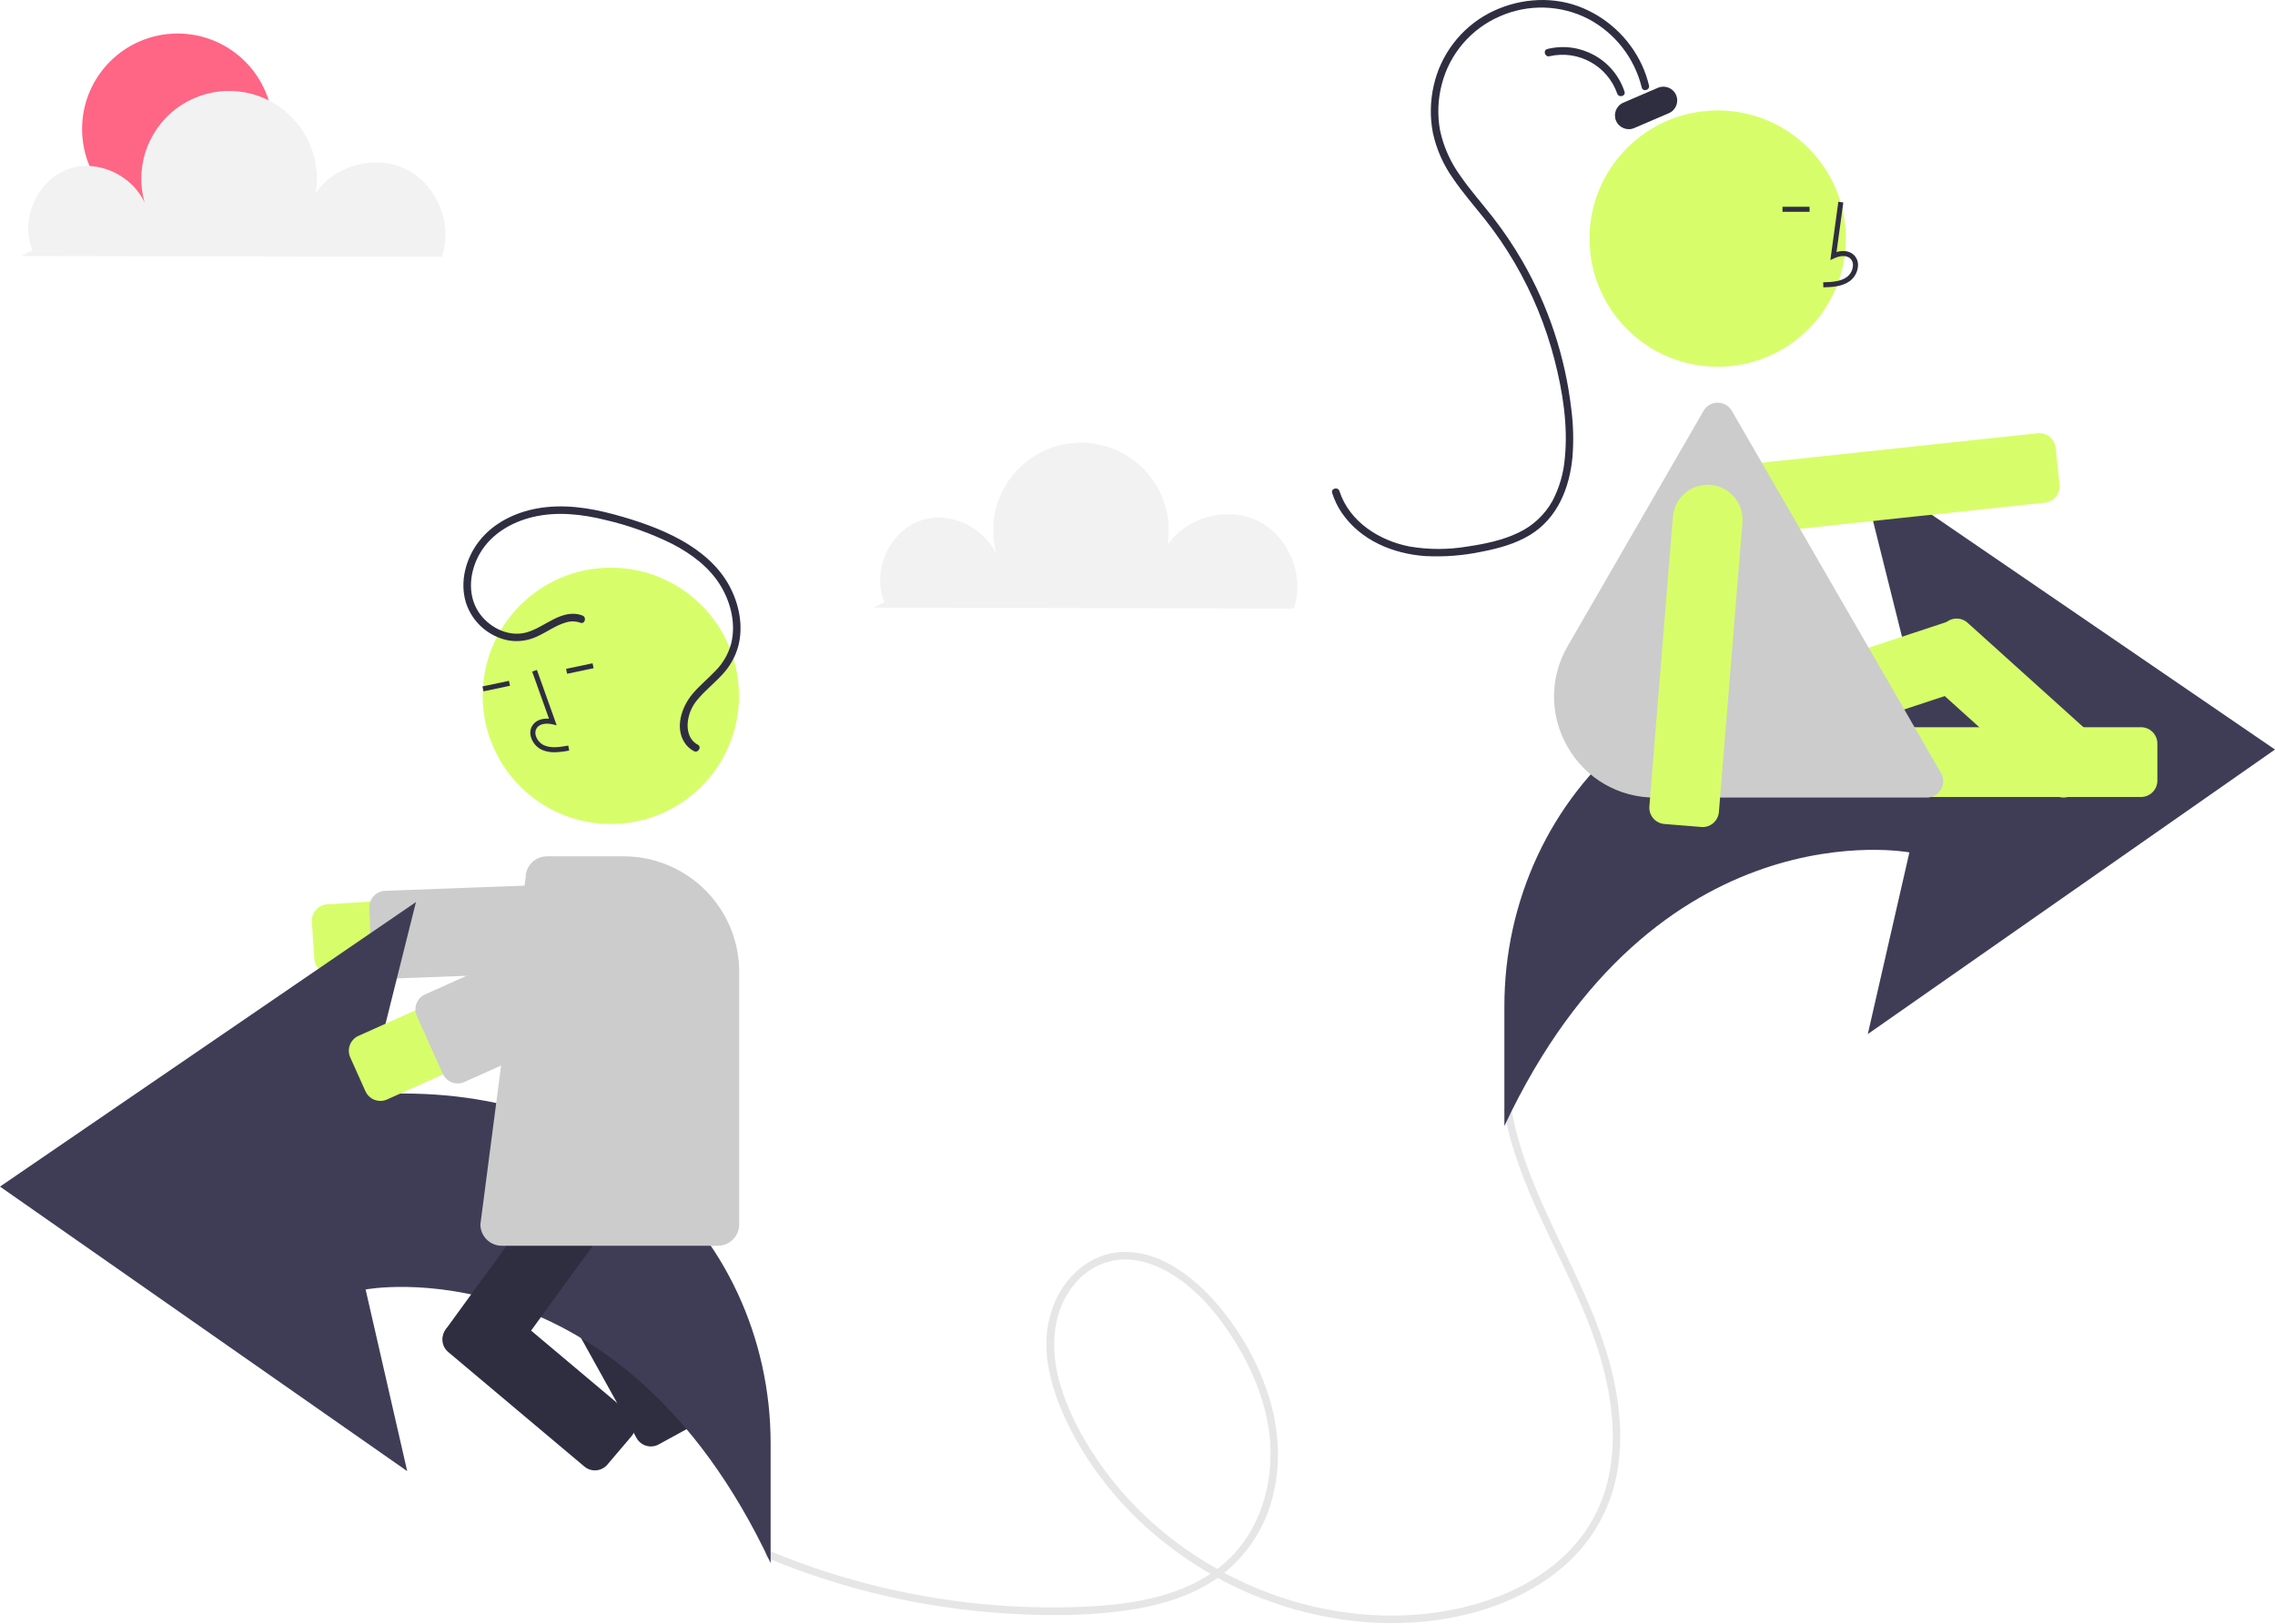
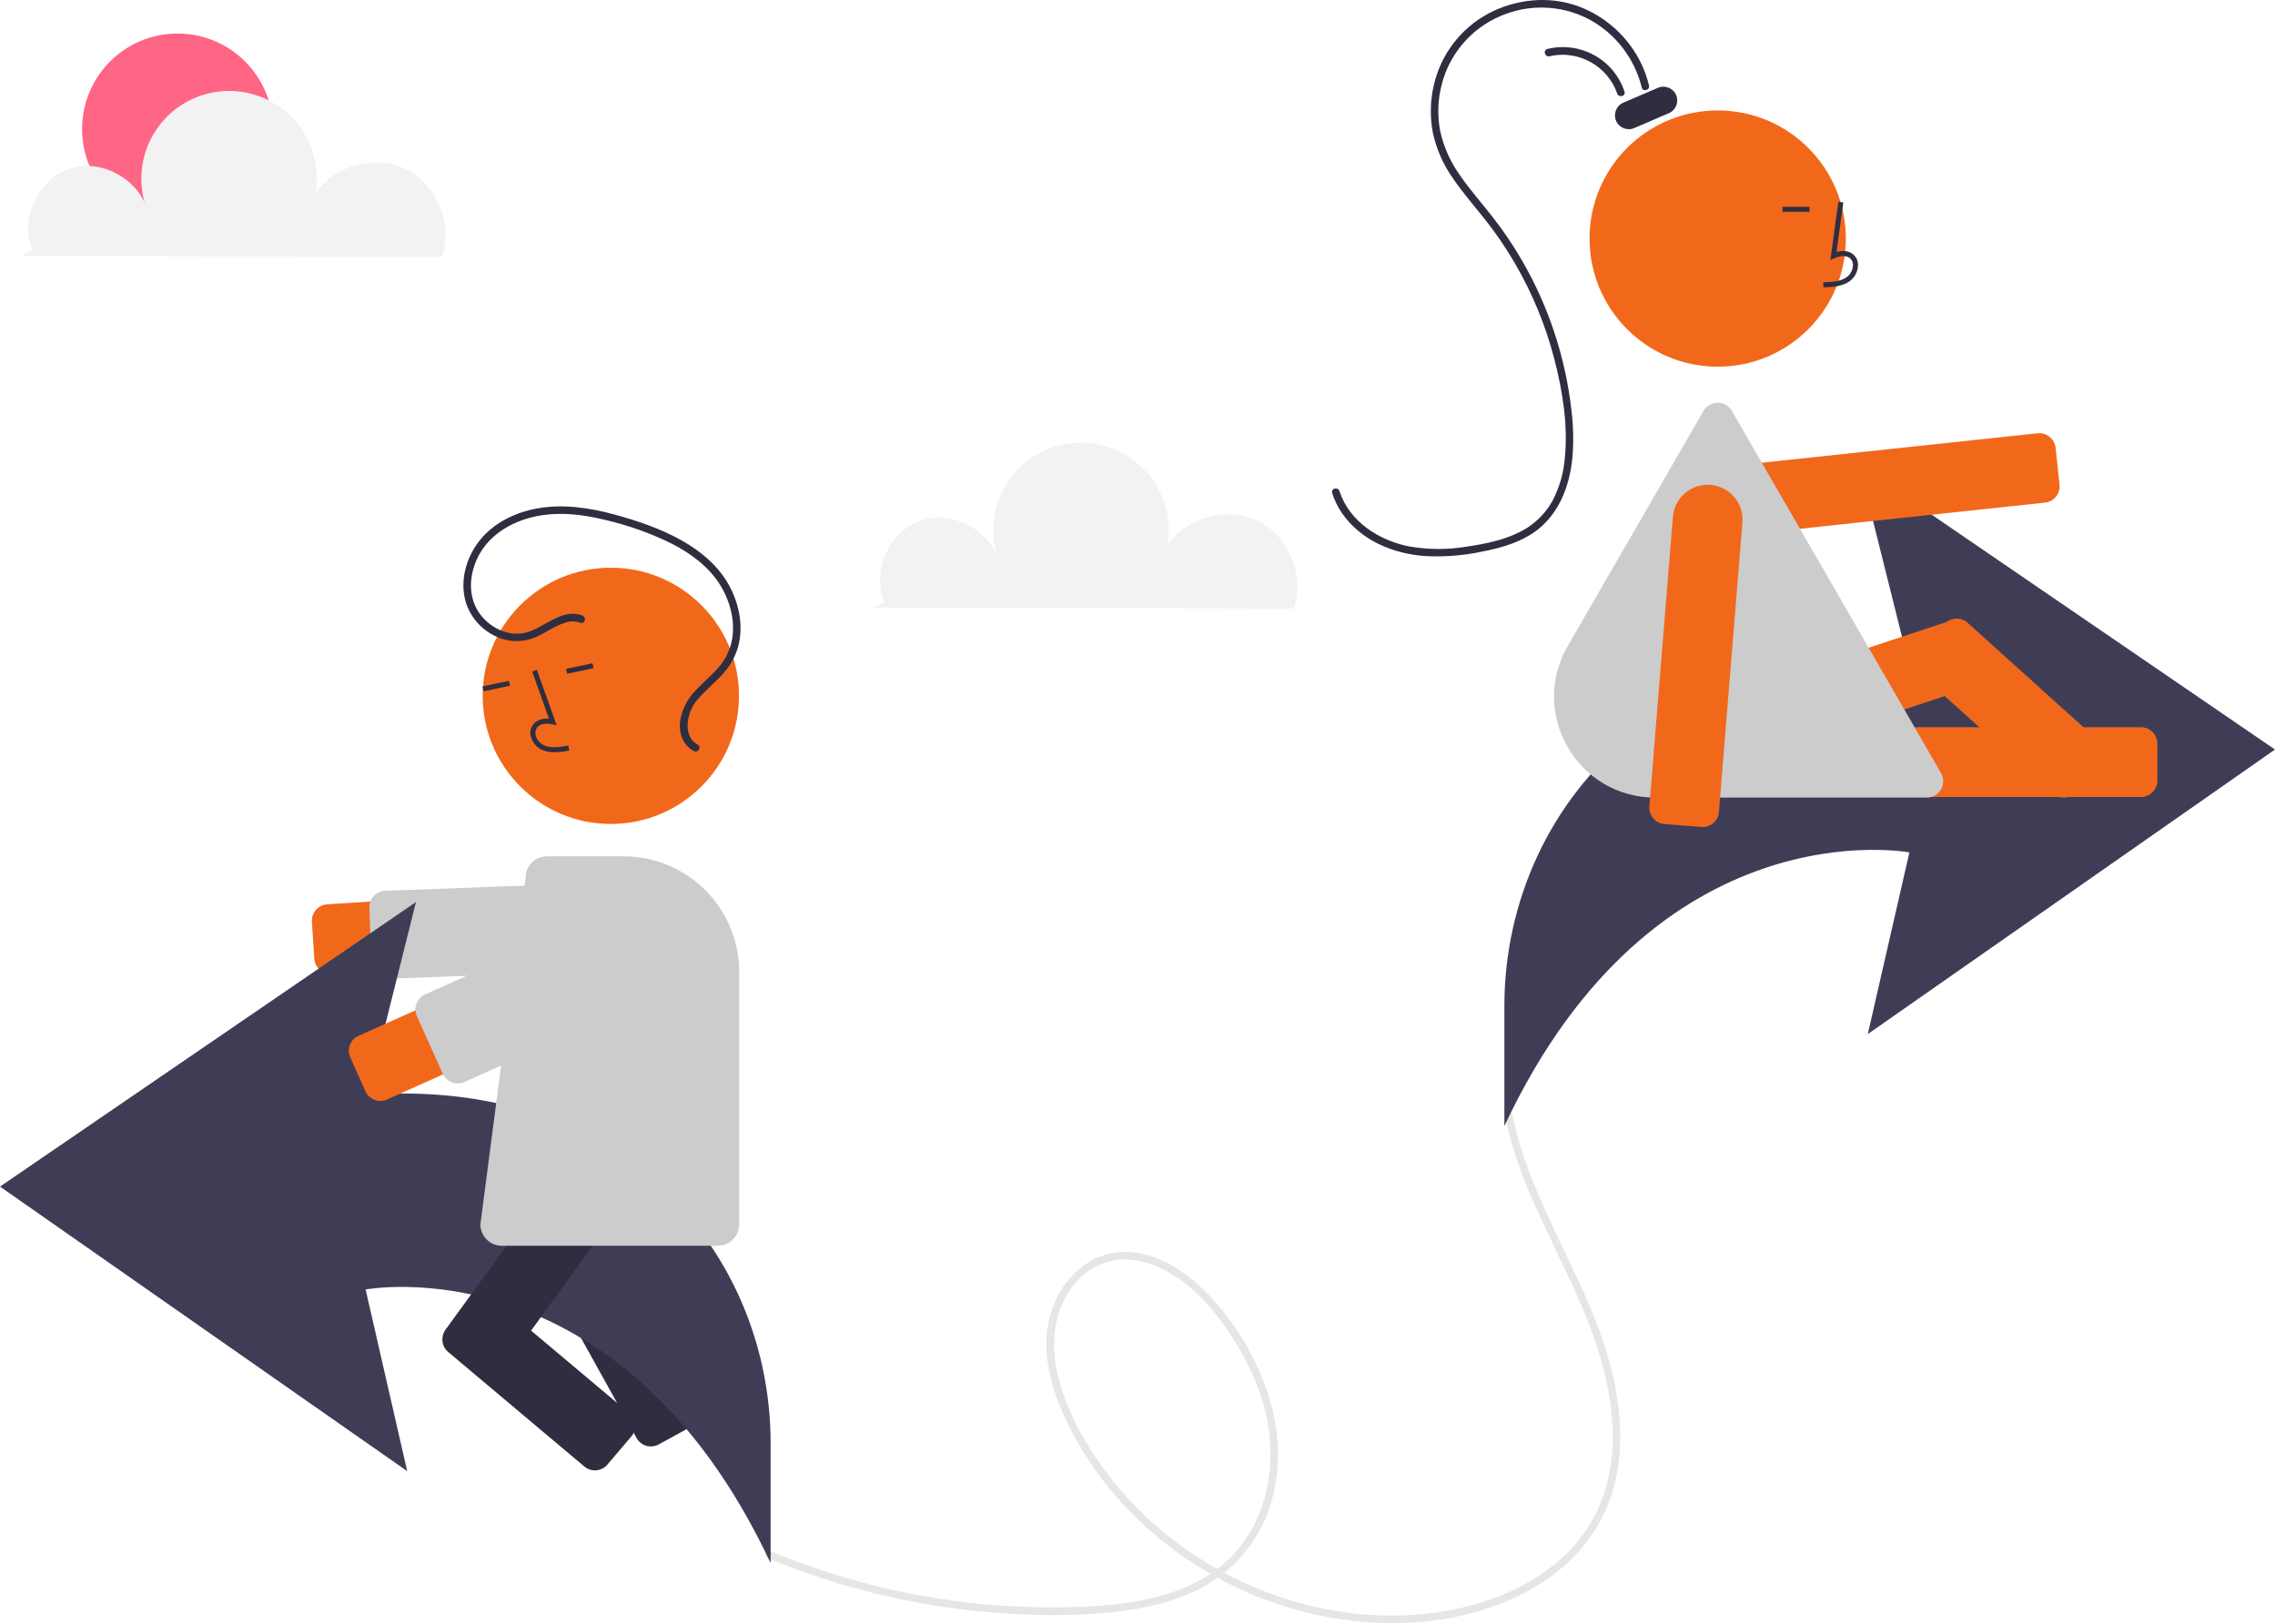
<svg xmlns="http://www.w3.org/2000/svg" data-name="Layer 1" width="905.336" height="646.071" viewBox="0 0 905.336 646.071">
  <circle cx="70.668" cy="51.349" r="38" fill="#ff6584" />
  <path d="M305.608 620.255a296.198 296.198 0 0 0 94.978 21.982c15.3.953 30.89 1 46.11-1.022 13.337-1.772 26.884-5.406 38.002-13.27a56.371 56.371 0 0 0 22.008-33.103c3.4-14.06 1.969-28.793-2.887-42.336a105.48 105.48 0 0 0-23.248-37.561c-9.245-9.463-22.195-18.07-36.043-16.45-13.311 1.557-22.992 12.318-26.537 24.767-4.25 14.926.64 30.715 7.271 44.152 11.25 22.793 29.302 41.926 50.682 55.529a146.883 146.883 0 0 0 71.739 22.989c25.556 1.15 53.042-4.775 73.178-21.287a64.09 64.09 0 0 0 21.612-33.627c3.576-13.959 2.64-28.7-.453-42.654-6.718-30.293-24.46-56.332-34.734-85.327a137.23 137.23 0 0 1-5.863-21.745c-.338-1.898-3.23-1.094-2.893.797 5.313 29.829 22.126 55.511 33.163 83.29 10.053 25.303 16.037 56.367 1.145 81.073-13.397 22.225-40.003 33.057-64.816 35.823-24.262 2.704-49.1-1.643-71.342-11.583-22.387-10.004-42.449-25.588-57.003-45.387-7.911-10.761-14.726-22.95-18.22-35.9-3.577-13.256-2.738-28.27 6.723-38.977a26.296 26.296 0 0 1 16.348-8.933c6.604-.827 13.218 1.024 19.023 4.109 12.463 6.624 21.737 18.137 28.893 30.043 7.393 12.301 12.602 26.244 13.118 40.698.481 13.437-3.045 27.215-11.123 38.093-16.678 22.457-48.023 25.184-73.748 25.356a293.206 293.206 0 0 1-92.858-14.487q-10.866-3.55-21.428-7.945c-1.781-.74-2.558 2.162-.798 2.893Z" fill="#e6e6e6" />
  <path d="m227.623 522.925-8.057-12.367a6.507 6.507 0 0 1 1.899-8.994l49.073-38.145a6.507 6.507 0 0 1 8.994 1.898l8.056 12.367a6.507 6.507 0 0 1-1.898 8.994l-49.073 38.145a6.507 6.507 0 0 1-8.994-1.898Z" fill="#2f2e41" />
  <path d="m221.518 501.62 12.942-7.095a6.507 6.507 0 0 1 8.825 2.576l34.365 61.918a6.507 6.507 0 0 1-2.576 8.824l-12.943 7.094a6.507 6.507 0 0 1-8.824-2.575l-34.365-61.918a6.507 6.507 0 0 1 2.576-8.824Z" fill="#2f2e41" />
-   <path d="M278.888 514.644a6.5 6.5 0 0 1-6.477-6.076l-.964-14.728a6.5 6.5 0 0 1 6.061-6.91l115.387-7.557a13.88 13.88 0 1 1 1.814 27.7l-115.387 7.556q-.218.014-.434.015Z" transform="translate(-147.332 -126.965)" fill="#6c63ff" style="fill:#d7fe6a;fill-opacity:1" />
+   <path d="M131.556 387.679a6.5 6.5 0 0 1-6.477-6.076l-.964-14.728a6.5 6.5 0 0 1 6.061-6.91l115.387-7.557a13.88 13.88 0 1 1 1.814 27.7l-115.387 7.556q-.218.014-.434.015Z" fill="#F2681B" />
  <path d="M154.308 389.578a6.508 6.508 0 0 1-6.492-6.258l-.823-21.998a6.5 6.5 0 0 1 6.253-6.738l94.887-3.547a6.5 6.5 0 0 1 6.738 6.253l.822 21.998a6.5 6.5 0 0 1-6.253 6.738l-94.886 3.547a5.983 5.983 0 0 1-.246.005Z" fill="#ccc" />
  <path d="M306.668 622.156v-47.74c0-41.673-18.181-81.638-50.622-107.796-24.248-19.551-59.369-34.171-109.682-30.904l19.167-76.667L0 472.307l162.046 113.258-16.553-72.31s101.061-19.168 161.175 108.9Z" fill="#3f3d56" />
  <path d="m190.903 546.695-11.938-8.68a6.507 6.507 0 0 1-1.434-9.079l72.341-99.494a6.507 6.507 0 0 1 9.08-1.435l11.938 8.68a6.507 6.507 0 0 1 1.434 9.08l-72.341 99.494a6.507 6.507 0 0 1-9.08 1.435Z" fill="#2f2e41" />
  <path d="m177.6 528.969 9.56-11.244a6.507 6.507 0 0 1 9.163-.741l54.19 45.586a6.507 6.507 0 0 1 .742 9.163l-9.56 11.244a6.507 6.507 0 0 1-9.163.742l-54.19-45.587a6.507 6.507 0 0 1-.742-9.163Z" fill="#2f2e41" />
-   <circle cx="243.083" cy="276.966" r="51" fill="#6c63ff" style="fill:#d7fe6a;fill-opacity:1" />
+   <circle cx="243.083" cy="276.966" r="51" fill="#F2681B" />
  <path d="M220.648 299.429a12.095 12.095 0 0 1-5.027-.98 8.133 8.133 0 0 1-4.38-5.285 5.472 5.472 0 0 1 .896-4.78c1.332-1.708 3.632-2.521 6.338-2.313l-6.697-18.75 1.883-.673 7.874 22.042-1.776-.403c-2.058-.465-4.727-.363-6.044 1.327a3.514 3.514 0 0 0-.533 3.07 6.146 6.146 0 0 0 3.262 3.942c2.783 1.257 6.041.81 9.703.146l.356 1.968a32.963 32.963 0 0 1-5.855.689Zm-28.649-26.211 10.542-2.215.41 1.957-10.541 2.215zm33.273-6.991 10.542-2.215.41 1.957-10.541 2.215z" fill="#2f2e41" />
  <path d="M285.668 495.849h-86a8.51 8.51 0 0 1-8.5-8.5l18.004-138.064a8.49 8.49 0 0 1 8.496-8.436h30.52a46.032 46.032 0 0 1 45.98 45.98v100.52a8.51 8.51 0 0 1-8.5 8.5Z" fill="#ccc" />
-   <path d="M298.702 565.168a6.51 6.51 0 0 1-5.94-3.839l-6.041-13.467a6.5 6.5 0 0 1 3.27-8.59l105.505-47.33a13.88 13.88 0 1 1 11.361 25.327L301.353 564.6a6.464 6.464 0 0 1-2.65.57Z" transform="translate(-147.332 -126.965)" fill="#6c63ff" style="fill:#d7fe6a;fill-opacity:1" />
+   <path d="M151.37 438.203a6.51 6.51 0 0 1-5.94-3.839l-6.041-13.467a6.5 6.5 0 0 1 3.27-8.59l105.505-47.33a13.88 13.88 0 1 1 11.361 25.327l-105.504 47.331a6.464 6.464 0 0 1-2.65.57Z" fill="#F2681B" />
  <path d="M182.144 431.251a6.51 6.51 0 0 1-5.94-3.84l-10.319-23.001a6.507 6.507 0 0 1 3.27-8.591l86.635-38.865a6.5 6.5 0 0 1 8.59 3.27l10.32 23.002a6.5 6.5 0 0 1-3.27 8.59l-86.635 38.865a6.472 6.472 0 0 1-2.651.57Z" fill="#ccc" />
  <path d="M231.767 244.989c-8.304-3.058-15.13 5-22.654 6.845-7.198 1.765-14.953-2.387-18.798-8.44-4.486-7.06-3.375-16.227.706-23.198 4.47-7.634 12.428-12.319 20.864-14.365 9.668-2.345 19.741-1.191 29.283 1.19a121.851 121.851 0 0 1 26.443 9.521c7.61 3.939 14.823 9.327 19.27 16.79 4.042 6.782 6.042 15.223 4.042 22.994a24.205 24.205 0 0 1-6.146 10.626c-3.012 3.189-6.463 5.953-9.272 9.335-4.247 5.114-7.101 13.496-2.914 19.545a9.793 9.793 0 0 0 3.551 3.147c1.71.89 3.23-1.697 1.514-2.59-3.011-1.57-4.105-4.753-4.024-7.998a16.272 16.272 0 0 1 3.994-9.983c2.942-3.535 6.58-6.397 9.686-9.777a27.022 27.022 0 0 0 6.412-11.162c2.207-8.09.481-16.902-3.426-24.19-4.229-7.888-11.317-13.844-19.03-18.173-8.394-4.71-17.724-7.867-26.987-10.374-9.939-2.69-20.375-4.205-30.603-2.343-8.866 1.613-17.53 5.893-23.106 13.135-5.204 6.76-7.69 15.974-5.174 24.292a22.235 22.235 0 0 0 16.697 15.052 19.101 19.101 0 0 0 11.613-1.515c3.897-1.746 7.437-4.461 11.582-5.622a8.94 8.94 0 0 1 5.68.151c1.814.669 2.596-2.23.797-2.893Z" fill="#2f2e41" />
  <path d="M598.668 448.189v-47.74c0-41.673 18.181-81.639 50.622-107.796 24.248-19.552 59.369-34.172 109.682-30.905l-19.167-76.667 165.531 113.258L743.29 411.598l16.553-72.311S658.782 320.12 598.668 448.189Z" fill="#3f3d56" />
-   <path d="M835.977 336.3a13.88 13.88 0 0 1 7.244-24.602l114.98-12.277a6.507 6.507 0 0 1 7.153 5.773l-.497.053.497-.053 1.567 14.676a6.5 6.5 0 0 1-5.773 7.154L846.168 339.3a14.096 14.096 0 0 1-1.5.08 13.775 13.775 0 0 1-8.69-3.08Zm33.87 101.389v-14.76a6.507 6.507 0 0 1 6.5-6.5h123.014a6.507 6.507 0 0 1 6.5 6.5v14.76a6.507 6.507 0 0 1-6.5 6.5H876.347a6.507 6.507 0 0 1-6.5-6.5Z" transform="translate(-147.332 -126.965)" fill="#6c63ff" style="fill:#d7fe6a;fill-opacity:1" />
-   <path d="M811.031 438.407a6.459 6.459 0 0 1-3.249-3.768l-4.627-14.015a6.507 6.507 0 0 1 4.134-8.21l116.812-38.57a6.5 6.5 0 0 1 8.21 4.135l-.475.157.475-.157 4.628 14.015a6.507 6.507 0 0 1-4.135 8.21l-116.811 38.569a6.461 6.461 0 0 1-4.962-.366Z" transform="translate(-147.332 -126.965)" fill="#6c63ff" style="fill:#d7fe6a;fill-opacity:1" />
-   <path d="m964.173 442.737-52.425-47.269a6.508 6.508 0 0 1-.475-9.18l9.884-10.962a6.501 6.501 0 0 1 9.18-.474l52.425 47.269a6.508 6.508 0 0 1 .475 9.18l-9.884 10.961a6.456 6.456 0 0 1-4.492 2.139q-.172.01-.343.01a6.453 6.453 0 0 1-4.345-1.674Z" transform="translate(-147.332 -126.965)" fill="#6c63ff" style="fill:#d7fe6a;fill-opacity:1" />
-   <circle cx="683.56" cy="94.959" r="51" fill="#6c63ff" style="fill:#d7fe6a;fill-opacity:1" />
+   <path d="M688.645 209.335a13.88 13.88 0 0 1 7.244-24.602l114.98-12.277a6.507 6.507 0 0 1 7.153 5.773l-.497.053.497-.053 1.567 14.676a6.5 6.5 0 0 1-5.773 7.154l-114.98 12.276a14.096 14.096 0 0 1-1.5.08 13.775 13.775 0 0 1-8.69-3.08Zm33.87 101.389v-14.76a6.507 6.507 0 0 1 6.5-6.5h123.014a6.507 6.507 0 0 1 6.5 6.5v14.76a6.507 6.507 0 0 1-6.5 6.5H729.015a6.507 6.507 0 0 1-6.5-6.5Z" fill="#F2681B" />
+   <path d="M663.699 311.442a6.459 6.459 0 0 1-3.249-3.768l-4.627-14.015a6.507 6.507 0 0 1 4.134-8.21l116.812-38.57a6.5 6.5 0 0 1 8.21 4.135l-.475.157.475-.157 4.628 14.015a6.507 6.507 0 0 1-4.135 8.21l-116.811 38.569a6.461 6.461 0 0 1-4.962-.366Z" fill="#F2681B" />
+   <path d="m816.841 315.772-52.425-47.269a6.508 6.508 0 0 1-.475-9.18l9.884-10.962a6.501 6.501 0 0 1 9.18-.474l52.425 47.269a6.508 6.508 0 0 1 .475 9.18l-9.884 10.961a6.456 6.456 0 0 1-4.492 2.139q-.172.01-.343.01a6.453 6.453 0 0 1-4.345-1.674Z" fill="#F2681B" />
+   <circle cx="683.56" cy="94.959" r="51" fill="#F2681B" />
  <path d="M623.87 297.361a39.785 39.785 0 0 1 0-40.194l54.06-93.636a6.5 6.5 0 0 1 11.259 0l83.24 144.177a6.5 6.5 0 0 1-5.629 9.75H658.679a39.784 39.784 0 0 1-34.81-20.097Z" fill="#ccc" />
  <path d="M725.598 114.367c3.305-.092 7.42-.206 10.589-2.522a8.134 8.134 0 0 0 3.2-6.072 5.471 5.471 0 0 0-1.86-4.494c-1.656-1.4-4.073-1.727-6.678-.961l2.699-19.726-1.982-.271-3.173 23.19 1.655-.76c1.918-.88 4.551-1.327 6.188.056a3.515 3.515 0 0 1 1.152 2.895 6.148 6.148 0 0 1-2.38 4.528c-2.468 1.802-5.747 2.034-9.467 2.138Zm-16.251-32.073h10.772v2h-10.772zM653.321 34.81a42.233 42.233 0 0 0-21.246-27.278 40.882 40.882 0 0 0-35.083-1.088 40.417 40.417 0 0 0-23.244 27.143 42.153 42.153 0 0 0-.64 18.489 47.958 47.958 0 0 0 8.098 18.001c3.951 5.721 8.595 10.913 12.86 16.394a152.006 152.006 0 0 1 11.666 17.3 153.067 153.067 0 0 1 19.574 59.127 91.181 91.181 0 0 1 .46 18.985c-1.149 12.286-5.909 24.32-16.833 31.005-5.809 3.554-12.512 5.39-19.143 6.674a87.125 87.125 0 0 1-22.657 1.77c-12.843-.912-25.696-6.272-33.154-17.187a30.62 30.62 0 0 1-3.838-7.885c-.594-1.841 2.301-2.63 2.893-.797 3.95 12.247 15.94 19.797 28.074 22.099a68.674 68.674 0 0 0 22.826-.022c6.862-1.025 13.934-2.443 20.223-5.471a30.284 30.284 0 0 0 13.56-12.536 44.192 44.192 0 0 0 4.994-17.088c1.336-13.084-.84-26.63-4.1-39.285a151.204 151.204 0 0 0-15.9-38.613 148.486 148.486 0 0 0-11.813-17.286c-4.298-5.417-8.882-10.627-12.758-16.366a49.304 49.304 0 0 1-7.925-18.022 45.675 45.675 0 0 1 .326-18.785 43.288 43.288 0 0 1 21.89-28.775c10.808-5.7 23.976-7.066 35.537-2.865a45.386 45.386 0 0 1 25.41 23.375 43.27 43.27 0 0 1 2.836 8.19c.442 1.878-2.45 2.679-2.893.797Z" fill="#2f2e41" />
  <path d="M643.573 37.249a23.094 23.094 0 0 0-26.966-14.86c-1.878.438-2.68-2.454-.798-2.894a25.815 25.815 0 0 1 30.657 16.957c.63 1.83-2.268 2.615-2.893.797Zm-.457 10.842a5.506 5.506 0 0 1 2.881-7.224l13.781-5.924a5.5 5.5 0 0 1 4.344 10.107l-13.781 5.923a5.5 5.5 0 0 1-7.225-2.882Z" fill="#2f2e41" />
-   <path d="m824.368 456.134-14.712-1.194a6.508 6.508 0 0 1-5.952-7.005l9.357-115.255a13.88 13.88 0 1 1 27.669 2.246l-9.358 115.255a6.5 6.5 0 0 1-6.468 5.975 6.42 6.42 0 0 1-.536-.022Z" transform="translate(-147.332 -126.965)" fill="#6c63ff" style="fill:#d7fe6a;fill-opacity:1" />
+   <path d="m677.036 329.169-14.712-1.194a6.508 6.508 0 0 1-5.952-7.005l9.357-115.255a13.88 13.88 0 1 1 27.669 2.246l-9.358 115.255a6.5 6.5 0 0 1-6.468 5.975 6.42 6.42 0 0 1-.536-.022Z" fill="#F2681B" />
  <path d="M12.97 99.685C7.712 87.394 14.919 71.358 27.6 67.13s28.07 4.273 31.242 17.26a34.941 34.941 0 1 1 66.795-7.505c7.644-11.27 24.047-15.526 36.208-9.395s18.491 21.85 13.976 34.698l-167.377-.3M351.97 239.685c-5.258-12.291 1.949-28.326 14.63-32.555s28.07 4.273 31.242 17.26a34.941 34.941 0 1 1 66.795-7.505c7.644-11.27 24.047-15.526 36.208-9.395s18.491 21.85 13.976 34.698l-167.377-.3" fill="#f2f2f2" />
</svg>
